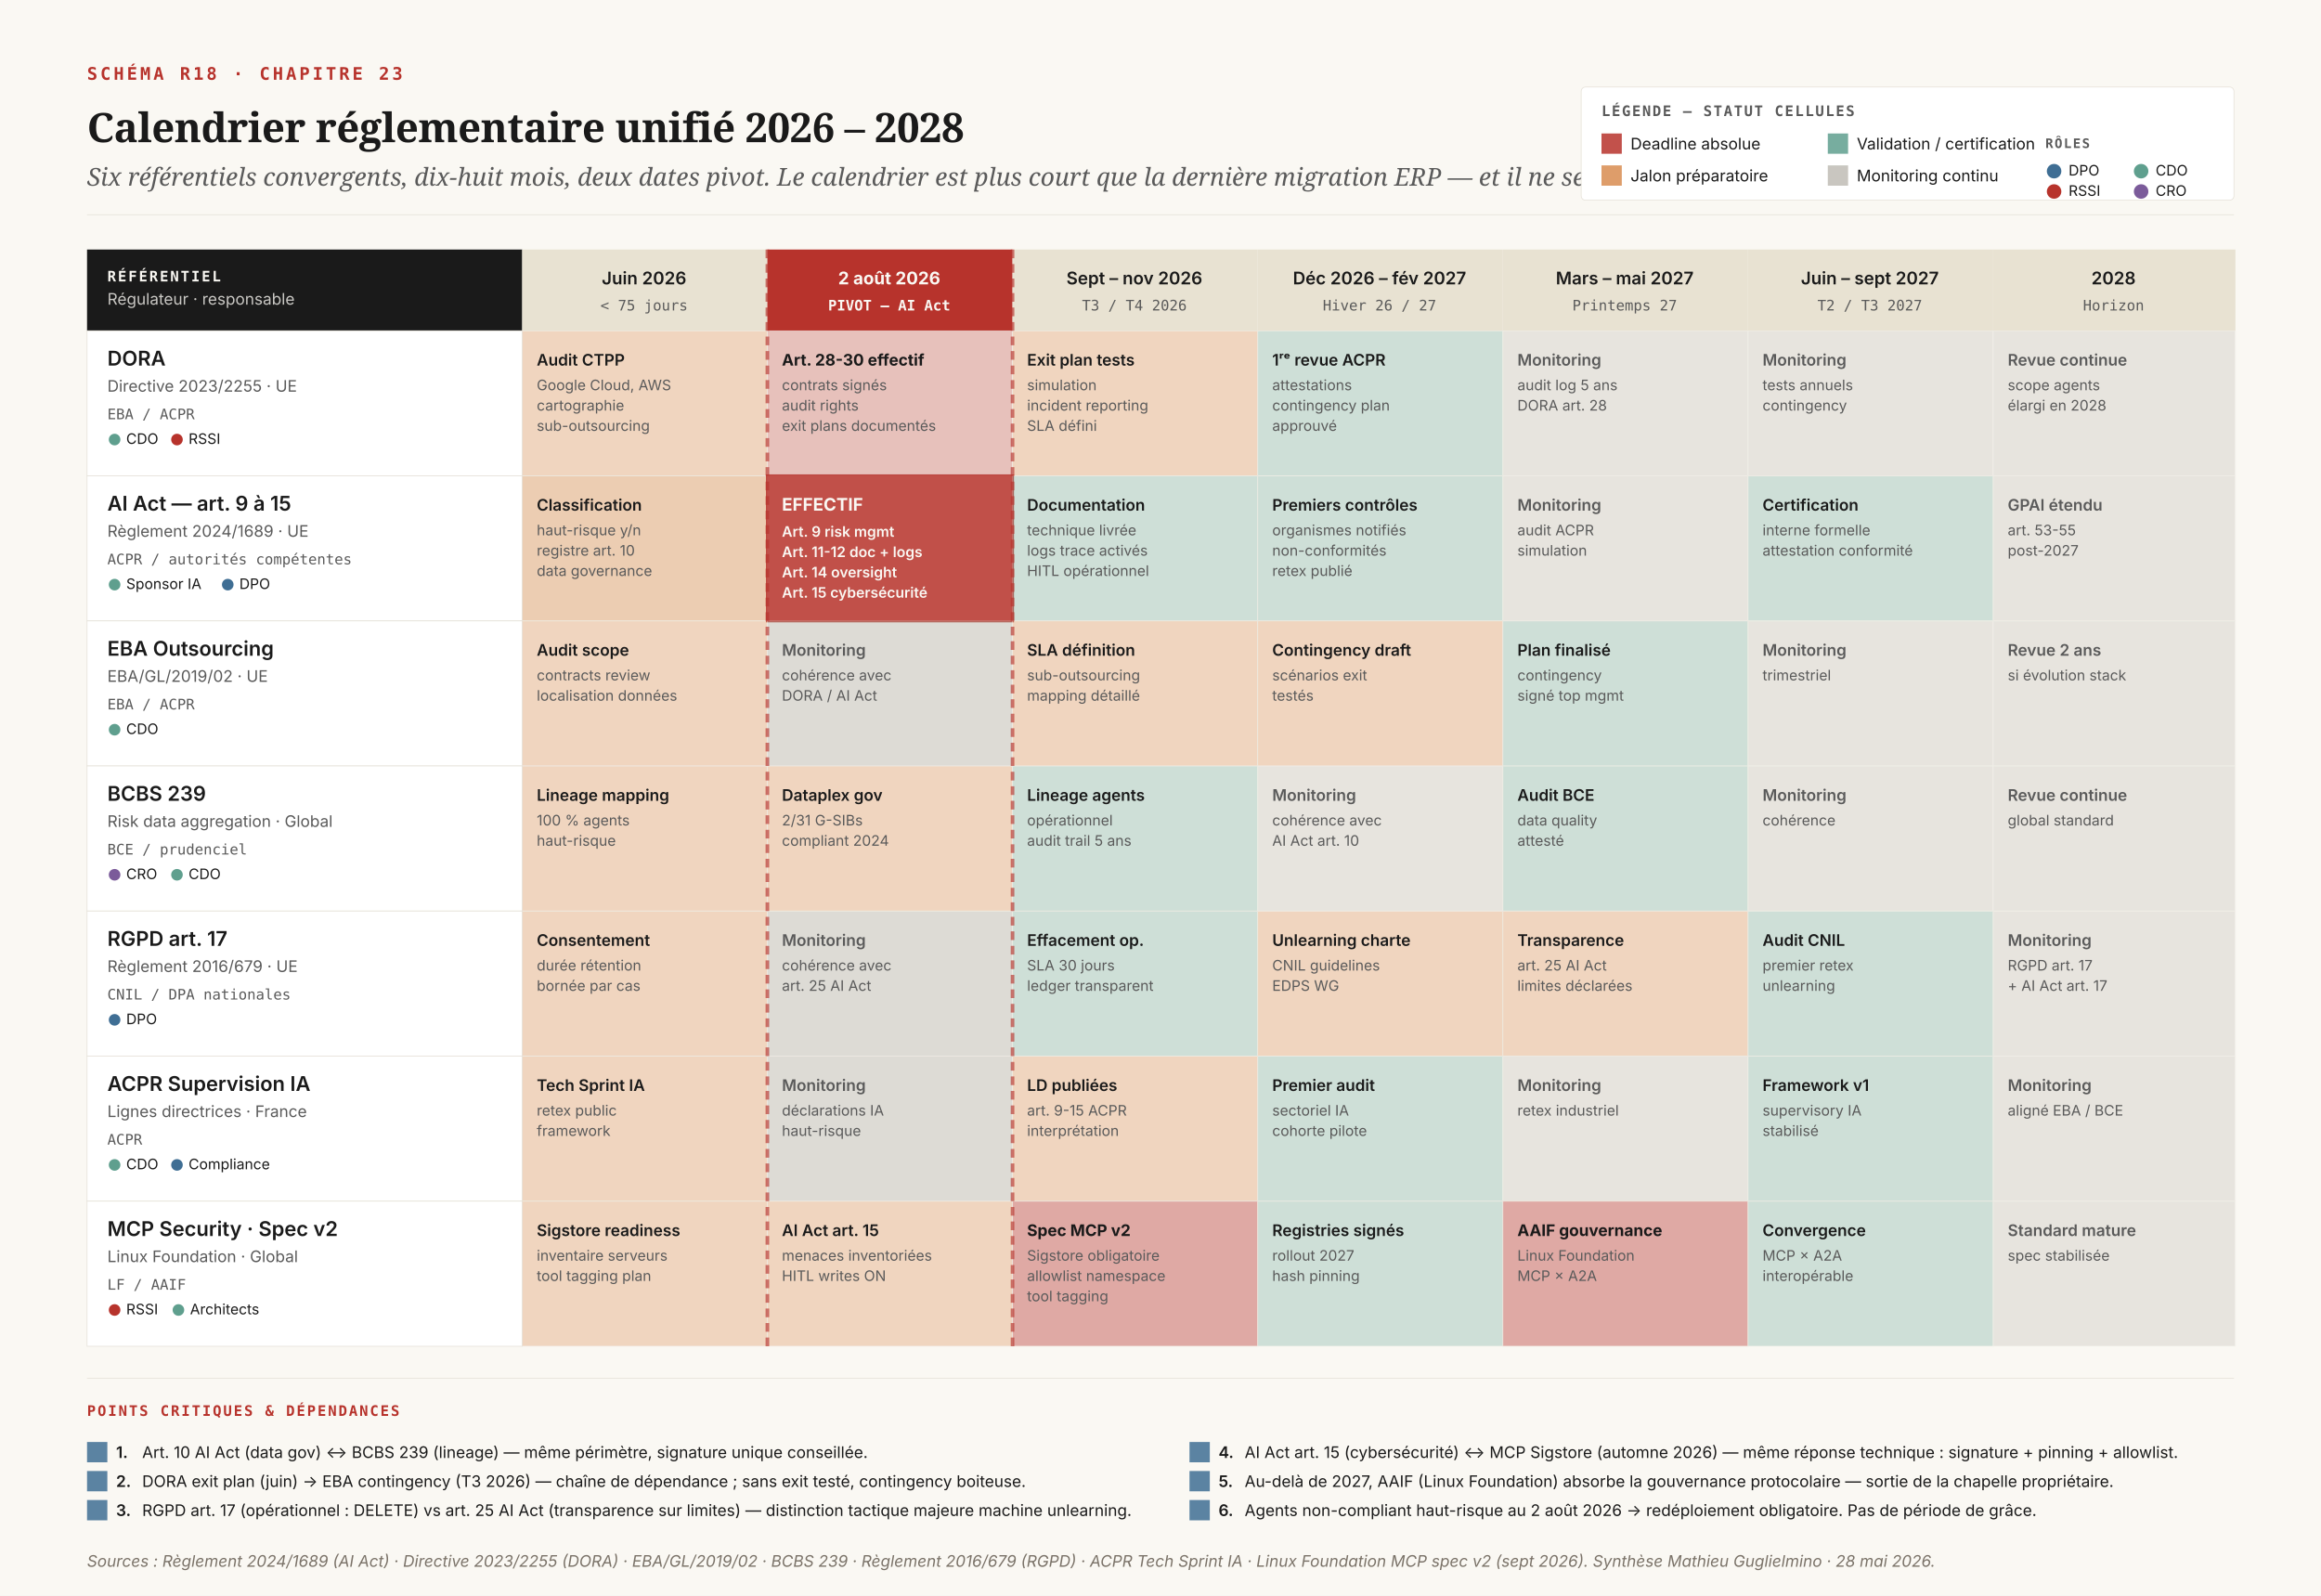
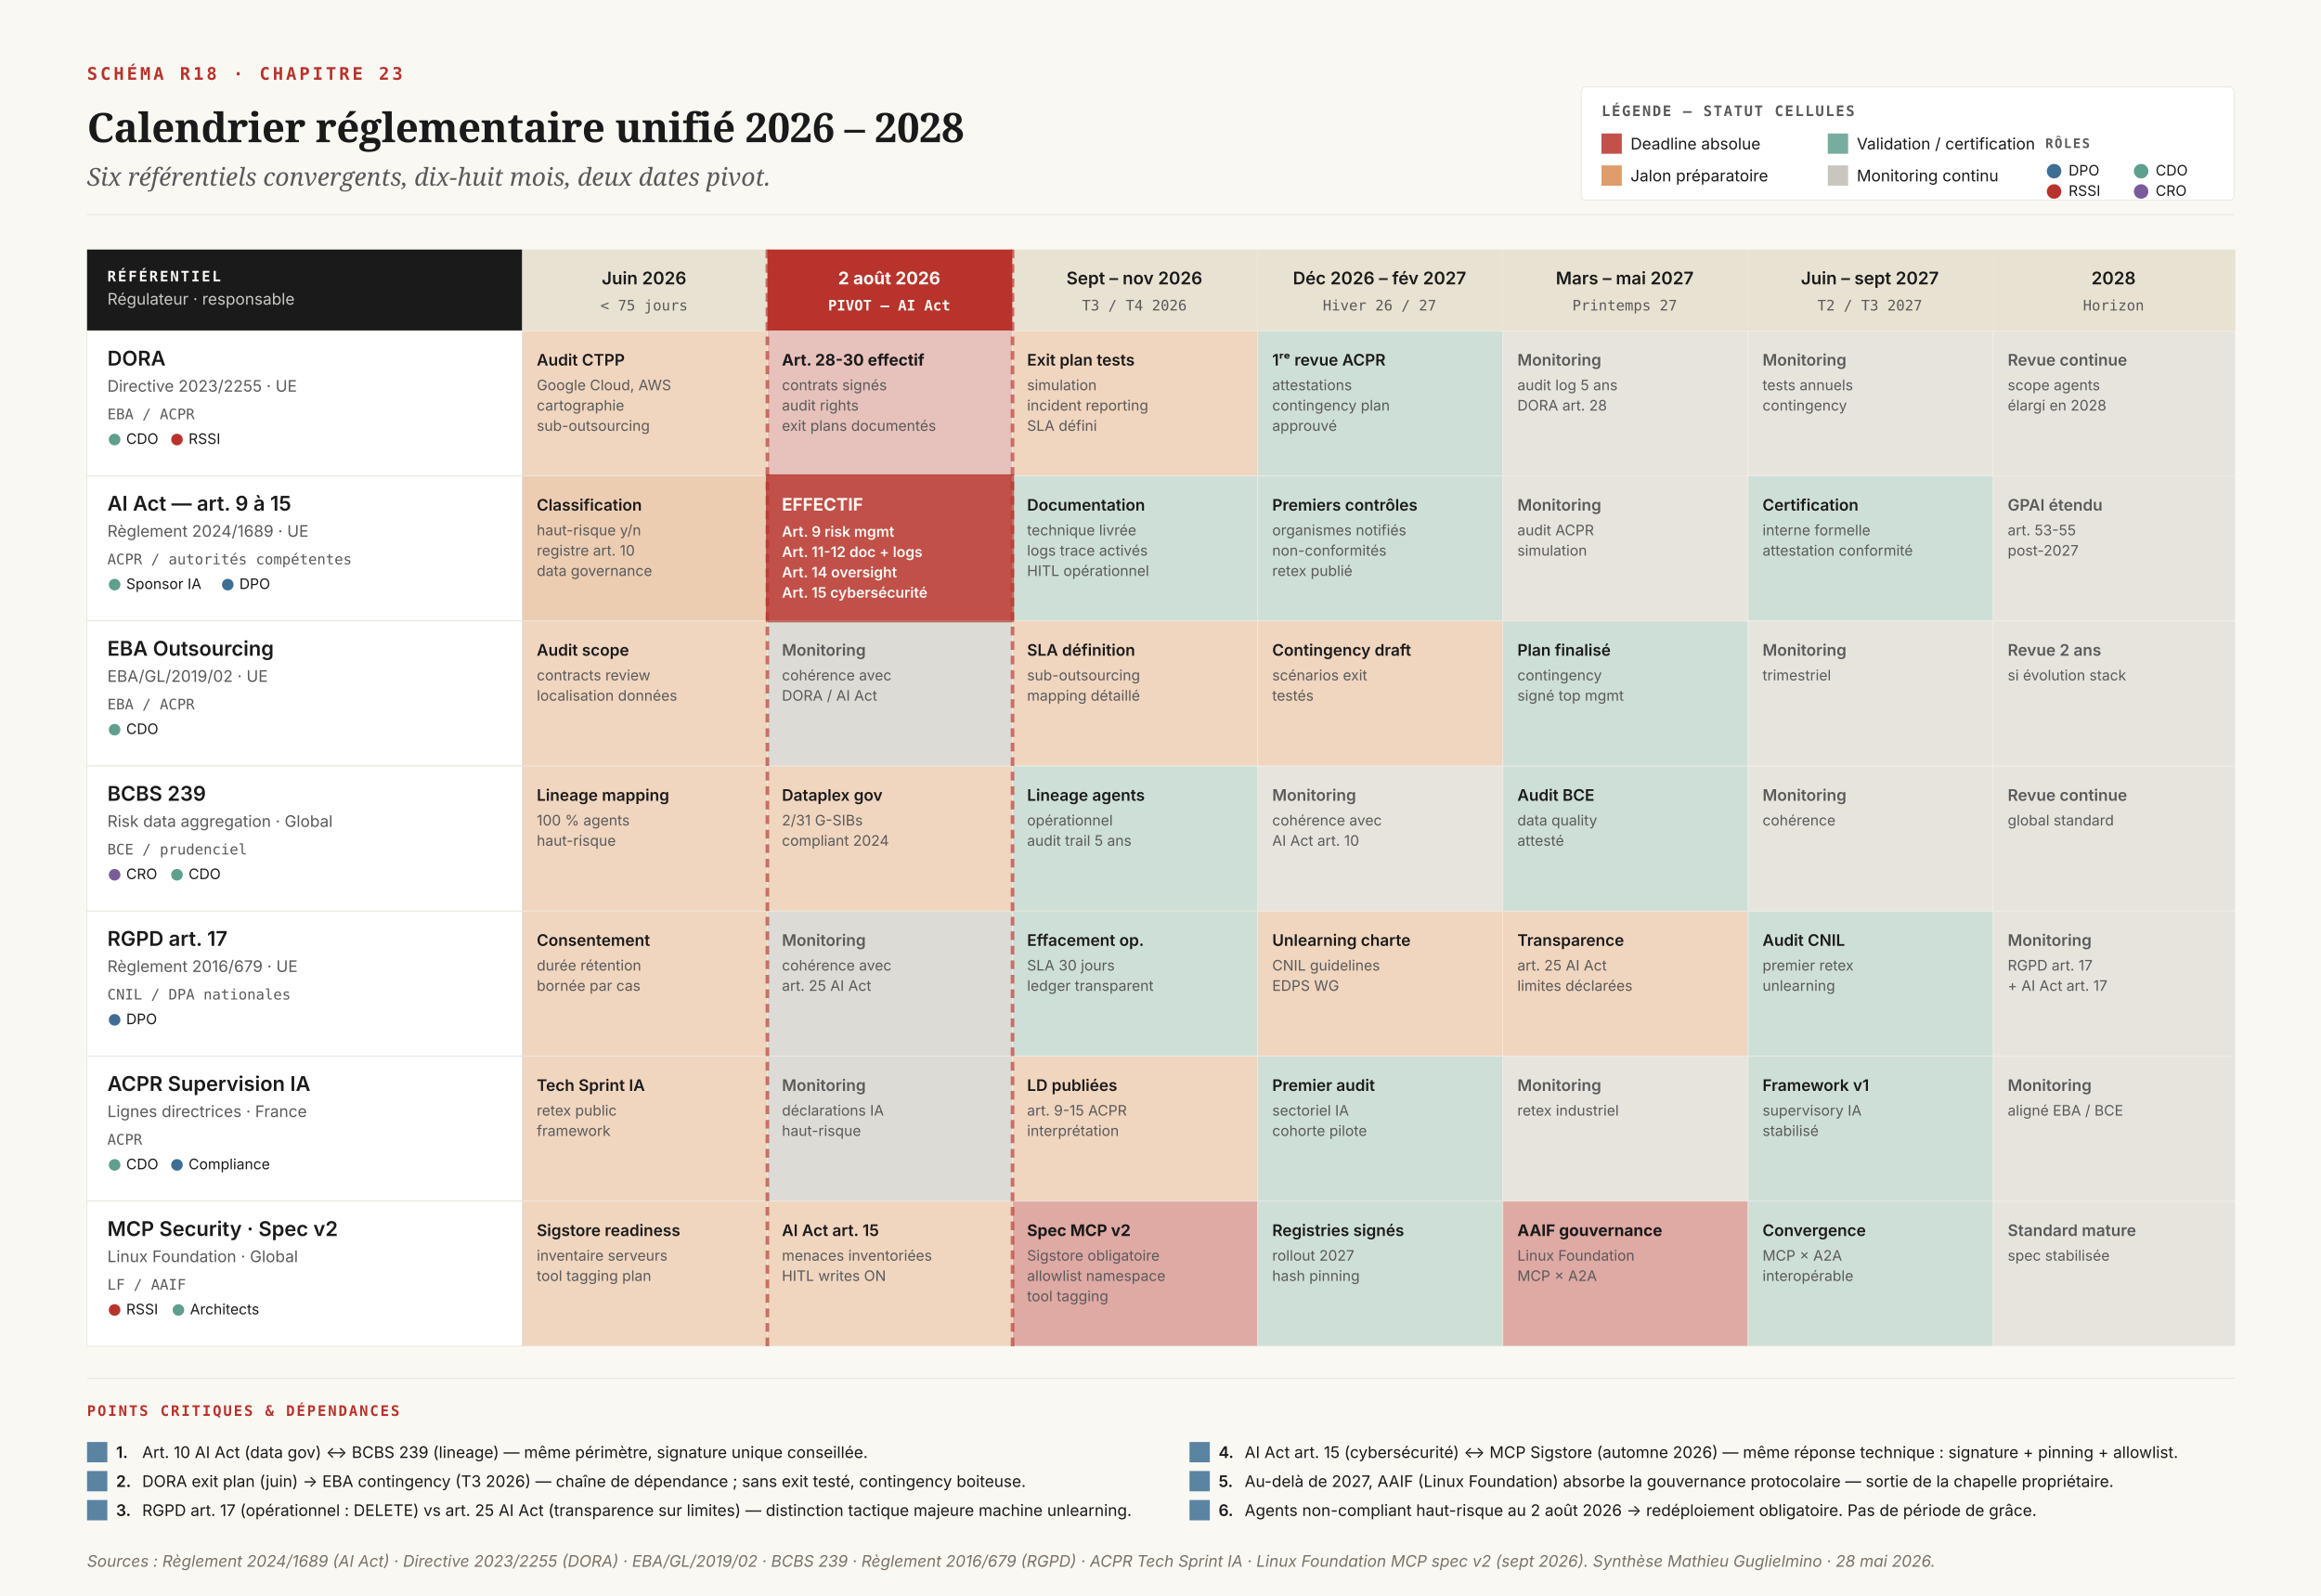
<svg xmlns="http://www.w3.org/2000/svg" viewBox="0 0 1600 1100" data-schema-id="r18-calendrier-reglementaire">
  <defs>
    <style>
      .display { font-family: 'Spectral', 'Playfair Display', Georgia, serif; }
      .body    { font-family: 'Inter', 'Helvetica Neue', system-ui, sans-serif; }
      .mono    { font-family: 'JetBrains Mono', 'IBM Plex Mono', monospace; }
    </style>
    <marker id="arr" viewBox="0 0 10 10" refX="8" refY="5" markerWidth="8" markerHeight="8" orient="auto-start-reverse">
      <path d="M 0 0 L 10 5 L 0 10 z" fill="#5A5A5A" />
    </marker>
  </defs>
  <rect width="1600" height="1100" fill="#FAF8F3" />
  <text x="60" y="55" class="mono" font-size="12" font-weight="600" letter-spacing="0.16em" fill="#B7332C">SCHÉMA R18 · CHAPITRE 23</text>
  <text x="60" y="98" class="display" font-size="28" font-weight="600" letter-spacing="-0.01em" fill="#1A1A1A">Calendrier réglementaire unifié 2026 – 2028</text>
-   <text x="60" y="128" class="display" font-size="17" font-style="italic" fill="#5A5A5A">Six référentiels convergents, dix-huit mois, deux dates pivot. Le calendrier est plus court que la dernière migration ERP — et il ne se négocie pas.</text>
+   <text x="60" y="128" class="display" font-size="17" font-style="italic" fill="#5A5A5A">Six référentiels convergents, dix-huit mois, deux dates pivot.</text>
  <line x1="60" y1="148" x2="1540" y2="148" stroke="#E5E1D8" stroke-width="0.5" />
  <g transform="translate(1090, 60)">
    <rect x="0" y="0" width="450" height="78" fill="#FFFFFF" stroke="#E5E1D8" stroke-width="0.5" rx="3" />
    <text x="14" y="20" class="mono" font-size="10" font-weight="600" letter-spacing="0.10em" fill="#5A5A5A">LÉGENDE — STATUT CELLULES</text>
    <g transform="translate(14, 32)">
      <rect x="0" y="0" width="14" height="14" fill="#B7332C" opacity="0.85" />
      <text x="20" y="11" class="body" font-size="11" fill="#1A1A1A">Deadline absolue</text>
    </g>
    <g transform="translate(14, 54)">
      <rect x="0" y="0" width="14" height="14" fill="#D88C50" opacity="0.85" />
      <text x="20" y="11" class="body" font-size="11" fill="#1A1A1A">Jalon préparatoire</text>
    </g>
    <g transform="translate(170, 32)">
      <rect x="0" y="0" width="14" height="14" fill="#5F9F8E" opacity="0.85" />
      <text x="20" y="11" class="body" font-size="11" fill="#1A1A1A">Validation / certification</text>
    </g>
    <g transform="translate(170, 54)">
      <rect x="0" y="0" width="14" height="14" fill="#9C988C" opacity="0.55" />
      <text x="20" y="11" class="body" font-size="11" fill="#1A1A1A">Monitoring continu</text>
    </g>
    <text x="320" y="42" class="mono" font-size="9" font-weight="600" letter-spacing="0.10em" fill="#5A5A5A">RÔLES</text>
    <g transform="translate(320, 52)">
      <circle cx="6" cy="6" r="5" fill="#3F6E94" />
      <text x="16" y="9" class="body" font-size="10" fill="#1A1A1A">DPO</text>
    </g>
    <g transform="translate(320, 66)">
      <circle cx="6" cy="6" r="5" fill="#B7332C" />
      <text x="16" y="9" class="body" font-size="10" fill="#1A1A1A">RSSI</text>
    </g>
    <g transform="translate(380, 52)">
      <circle cx="6" cy="6" r="5" fill="#5F9F8E" />
      <text x="16" y="9" class="body" font-size="10" fill="#1A1A1A">CDO</text>
    </g>
    <g transform="translate(380, 66)">
      <circle cx="6" cy="6" r="5" fill="#7B5B9A" />
      <text x="16" y="9" class="body" font-size="10" fill="#1A1A1A">CRO</text>
    </g>
  </g>
  <g>
    <rect x="60" y="172" width="300" height="56" fill="#1A1A1A" />
    <text x="74" y="194" class="mono" font-size="10" font-weight="600" letter-spacing="0.12em" fill="#FAF8F3">RÉFÉRENTIEL</text>
    <text x="74" y="210" class="body" font-size="11" fill="#FAF8F3" opacity="0.78">Régulateur · responsable</text>
    <g>
      <rect x="360" y="172" width="169" height="56" fill="#E8E2D2" />
      <text x="444" y="196" class="body" font-size="12" font-weight="600" text-anchor="middle" fill="#1A1A1A">Juin 2026</text>
      <text x="444" y="214" class="mono" font-size="10" text-anchor="middle" fill="#5A5A5A">&lt; 75 jours</text>
      <rect x="529" y="172" width="169" height="56" fill="#B7332C" />
      <text x="613" y="196" class="body" font-size="12" font-weight="700" text-anchor="middle" fill="#FAF8F3">2 août 2026</text>
      <text x="613" y="214" class="mono" font-size="10" font-weight="600" text-anchor="middle" fill="#FAF8F3">PIVOT — AI Act</text>
      <rect x="698" y="172" width="169" height="56" fill="#E8E2D2" />
      <text x="782" y="196" class="body" font-size="12" font-weight="600" text-anchor="middle" fill="#1A1A1A">Sept – nov 2026</text>
      <text x="782" y="214" class="mono" font-size="10" text-anchor="middle" fill="#5A5A5A">T3 / T4 2026</text>
      <rect x="867" y="172" width="169" height="56" fill="#E8E2D2" />
      <text x="951" y="196" class="body" font-size="12" font-weight="600" text-anchor="middle" fill="#1A1A1A">Déc 2026 – fév 2027</text>
      <text x="951" y="214" class="mono" font-size="10" text-anchor="middle" fill="#5A5A5A">Hiver 26 / 27</text>
      <rect x="1036" y="172" width="169" height="56" fill="#E8E2D2" />
      <text x="1120" y="196" class="body" font-size="12" font-weight="600" text-anchor="middle" fill="#1A1A1A">Mars – mai 2027</text>
      <text x="1120" y="214" class="mono" font-size="10" text-anchor="middle" fill="#5A5A5A">Printemps 27</text>
      <rect x="1205" y="172" width="169" height="56" fill="#E8E2D2" />
      <text x="1289" y="196" class="body" font-size="12" font-weight="600" text-anchor="middle" fill="#1A1A1A">Juin – sept 2027</text>
      <text x="1289" y="214" class="mono" font-size="10" text-anchor="middle" fill="#5A5A5A">T2 / T3 2027</text>
      <rect x="1374" y="172" width="167" height="56" fill="#E8E2D2" />
      <text x="1457" y="196" class="body" font-size="12" font-weight="600" text-anchor="middle" fill="#1A1A1A">2028</text>
      <text x="1457" y="214" class="mono" font-size="10" text-anchor="middle" fill="#5A5A5A">Horizon</text>
    </g>
  </g>
  <g>
    <rect x="60" y="228" width="300" height="100" fill="#FFFFFF" stroke="#E5E1D8" stroke-width="0.5" />
    <text x="74" y="252" class="body" font-size="14" font-weight="600" fill="#1A1A1A">DORA</text>
    <text x="74" y="270" class="body" font-size="11" fill="#5A5A5A">Directive 2023/2255 · UE</text>
    <text x="74" y="289" class="mono" font-size="10" fill="#5A5A5A">EBA / ACPR</text>
    <g transform="translate(74, 297)">
      <circle cx="5" cy="6" r="4" fill="#5F9F8E" />
      <text x="13" y="9" class="body" font-size="10" fill="#1A1A1A">CDO</text>
      <circle cx="48" cy="6" r="4" fill="#B7332C" />
      <text x="56" y="9" class="body" font-size="10" fill="#1A1A1A">RSSI</text>
    </g>
    <rect x="360" y="228" width="169" height="100" fill="#D88C50" opacity="0.32" stroke="#E5E1D8" stroke-width="0.5" />
    <text x="370" y="252" class="body" font-size="11" font-weight="600" fill="#1A1A1A">Audit CTPP</text>
    <text x="370" y="269" class="body" font-size="10" fill="#5A5A5A">Google Cloud, AWS</text>
    <text x="370" y="283" class="body" font-size="10" fill="#5A5A5A">cartographie</text>
    <text x="370" y="297" class="body" font-size="10" fill="#5A5A5A">sub-outsourcing</text>
    <rect x="529" y="228" width="169" height="100" fill="#B7332C" opacity="0.28" stroke="#E5E1D8" stroke-width="0.5" />
    <text x="539" y="252" class="body" font-size="11" font-weight="700" fill="#1A1A1A">Art. 28-30 effectif</text>
    <text x="539" y="269" class="body" font-size="10" fill="#5A5A5A">contrats signés</text>
    <text x="539" y="283" class="body" font-size="10" fill="#5A5A5A">audit rights</text>
    <text x="539" y="297" class="body" font-size="10" fill="#5A5A5A">exit plans documentés</text>
    <rect x="698" y="228" width="169" height="100" fill="#D88C50" opacity="0.32" stroke="#E5E1D8" stroke-width="0.5" />
    <text x="708" y="252" class="body" font-size="11" font-weight="600" fill="#1A1A1A">Exit plan tests</text>
    <text x="708" y="269" class="body" font-size="10" fill="#5A5A5A">simulation</text>
    <text x="708" y="283" class="body" font-size="10" fill="#5A5A5A">incident reporting</text>
    <text x="708" y="297" class="body" font-size="10" fill="#5A5A5A">SLA défini</text>
    <rect x="867" y="228" width="169" height="100" fill="#5F9F8E" opacity="0.28" stroke="#E5E1D8" stroke-width="0.5" />
    <text x="877" y="252" class="body" font-size="11" font-weight="600" fill="#1A1A1A">1ʳᵉ revue ACPR</text>
    <text x="877" y="269" class="body" font-size="10" fill="#5A5A5A">attestations</text>
    <text x="877" y="283" class="body" font-size="10" fill="#5A5A5A">contingency plan</text>
    <text x="877" y="297" class="body" font-size="10" fill="#5A5A5A">approuvé</text>
    <rect x="1036" y="228" width="169" height="100" fill="#9C988C" opacity="0.20" stroke="#E5E1D8" stroke-width="0.5" />
    <text x="1046" y="252" class="body" font-size="11" font-weight="600" fill="#5A5A5A">Monitoring</text>
    <text x="1046" y="269" class="body" font-size="10" fill="#5A5A5A">audit log 5 ans</text>
    <text x="1046" y="283" class="body" font-size="10" fill="#5A5A5A">DORA art. 28</text>
    <rect x="1205" y="228" width="169" height="100" fill="#9C988C" opacity="0.20" stroke="#E5E1D8" stroke-width="0.5" />
    <text x="1215" y="252" class="body" font-size="11" font-weight="600" fill="#5A5A5A">Monitoring</text>
    <text x="1215" y="269" class="body" font-size="10" fill="#5A5A5A">tests annuels</text>
    <text x="1215" y="283" class="body" font-size="10" fill="#5A5A5A">contingency</text>
    <rect x="1374" y="228" width="167" height="100" fill="#9C988C" opacity="0.20" stroke="#E5E1D8" stroke-width="0.5" />
    <text x="1384" y="252" class="body" font-size="11" font-weight="600" fill="#5A5A5A">Revue continue</text>
    <text x="1384" y="269" class="body" font-size="10" fill="#5A5A5A">scope agents</text>
    <text x="1384" y="283" class="body" font-size="10" fill="#5A5A5A">élargi en 2028</text>
  </g>
  <g>
    <rect x="60" y="328" width="300" height="100" fill="#FFFFFF" stroke="#E5E1D8" stroke-width="0.5" />
    <text x="74" y="352" class="body" font-size="14" font-weight="600" fill="#1A1A1A">AI Act — art. 9 à 15</text>
    <text x="74" y="370" class="body" font-size="11" fill="#5A5A5A">Règlement 2024/1689 · UE</text>
    <text x="74" y="389" class="mono" font-size="10" fill="#5A5A5A">ACPR / autorités compétentes</text>
    <g transform="translate(74, 397)">
      <circle cx="5" cy="6" r="4" fill="#5F9F8E" />
      <text x="13" y="9" class="body" font-size="10" fill="#1A1A1A">Sponsor IA</text>
      <circle cx="83" cy="6" r="4" fill="#3F6E94" />
      <text x="91" y="9" class="body" font-size="10" fill="#1A1A1A">DPO</text>
    </g>
    <rect x="360" y="328" width="169" height="100" fill="#D88C50" opacity="0.40" stroke="#E5E1D8" stroke-width="0.5" />
    <text x="370" y="352" class="body" font-size="11" font-weight="600" fill="#1A1A1A">Classification</text>
    <text x="370" y="369" class="body" font-size="10" fill="#5A5A5A">haut-risque y/n</text>
    <text x="370" y="383" class="body" font-size="10" fill="#5A5A5A">registre art. 10</text>
    <text x="370" y="397" class="body" font-size="10" fill="#5A5A5A">data governance</text>
    <rect x="529" y="328" width="169" height="100" fill="#B7332C" opacity="0.85" stroke="#B7332C" stroke-width="2" />
    <text x="539" y="352" class="body" font-size="12" font-weight="700" fill="#FAF8F3">EFFECTIF</text>
    <text x="539" y="370" class="body" font-size="10" font-weight="600" fill="#FAF8F3">Art. 9 risk mgmt</text>
    <text x="539" y="384" class="body" font-size="10" font-weight="600" fill="#FAF8F3">Art. 11-12 doc + logs</text>
    <text x="539" y="398" class="body" font-size="10" font-weight="600" fill="#FAF8F3">Art. 14 oversight</text>
    <text x="539" y="412" class="body" font-size="10" font-weight="600" fill="#FAF8F3">Art. 15 cybersécurité</text>
    <rect x="698" y="328" width="169" height="100" fill="#5F9F8E" opacity="0.28" stroke="#E5E1D8" stroke-width="0.5" />
    <text x="708" y="352" class="body" font-size="11" font-weight="600" fill="#1A1A1A">Documentation</text>
    <text x="708" y="369" class="body" font-size="10" fill="#5A5A5A">technique livrée</text>
    <text x="708" y="383" class="body" font-size="10" fill="#5A5A5A">logs trace activés</text>
    <text x="708" y="397" class="body" font-size="10" fill="#5A5A5A">HITL opérationnel</text>
    <rect x="867" y="328" width="169" height="100" fill="#5F9F8E" opacity="0.28" stroke="#E5E1D8" stroke-width="0.5" />
    <text x="877" y="352" class="body" font-size="11" font-weight="600" fill="#1A1A1A">Premiers contrôles</text>
    <text x="877" y="369" class="body" font-size="10" fill="#5A5A5A">organismes notifiés</text>
    <text x="877" y="383" class="body" font-size="10" fill="#5A5A5A">non-conformités</text>
    <text x="877" y="397" class="body" font-size="10" fill="#5A5A5A">retex publié</text>
    <rect x="1036" y="328" width="169" height="100" fill="#9C988C" opacity="0.20" stroke="#E5E1D8" stroke-width="0.5" />
    <text x="1046" y="352" class="body" font-size="11" font-weight="600" fill="#5A5A5A">Monitoring</text>
    <text x="1046" y="369" class="body" font-size="10" fill="#5A5A5A">audit ACPR</text>
    <text x="1046" y="383" class="body" font-size="10" fill="#5A5A5A">simulation</text>
    <rect x="1205" y="328" width="169" height="100" fill="#5F9F8E" opacity="0.28" stroke="#E5E1D8" stroke-width="0.5" />
    <text x="1215" y="352" class="body" font-size="11" font-weight="600" fill="#1A1A1A">Certification</text>
    <text x="1215" y="369" class="body" font-size="10" fill="#5A5A5A">interne formelle</text>
    <text x="1215" y="383" class="body" font-size="10" fill="#5A5A5A">attestation conformité</text>
    <rect x="1374" y="328" width="167" height="100" fill="#9C988C" opacity="0.20" stroke="#E5E1D8" stroke-width="0.5" />
    <text x="1384" y="352" class="body" font-size="11" font-weight="600" fill="#5A5A5A">GPAI étendu</text>
    <text x="1384" y="369" class="body" font-size="10" fill="#5A5A5A">art. 53-55</text>
    <text x="1384" y="383" class="body" font-size="10" fill="#5A5A5A">post-2027</text>
  </g>
  <g>
    <rect x="60" y="428" width="300" height="100" fill="#FFFFFF" stroke="#E5E1D8" stroke-width="0.5" />
    <text x="74" y="452" class="body" font-size="14" font-weight="600" fill="#1A1A1A">EBA Outsourcing</text>
    <text x="74" y="470" class="body" font-size="11" fill="#5A5A5A">EBA/GL/2019/02 · UE</text>
    <text x="74" y="489" class="mono" font-size="10" fill="#5A5A5A">EBA / ACPR</text>
    <g transform="translate(74, 497)">
      <circle cx="5" cy="6" r="4" fill="#5F9F8E" />
      <text x="13" y="9" class="body" font-size="10" fill="#1A1A1A">CDO</text>
    </g>
    <rect x="360" y="428" width="169" height="100" fill="#D88C50" opacity="0.32" stroke="#E5E1D8" stroke-width="0.5" />
    <text x="370" y="452" class="body" font-size="11" font-weight="600" fill="#1A1A1A">Audit scope</text>
    <text x="370" y="469" class="body" font-size="10" fill="#5A5A5A">contracts review</text>
    <text x="370" y="483" class="body" font-size="10" fill="#5A5A5A">localisation données</text>
    <rect x="529" y="428" width="169" height="100" fill="#9C988C" opacity="0.30" stroke="#E5E1D8" stroke-width="0.5" />
    <text x="539" y="452" class="body" font-size="11" font-weight="600" fill="#5A5A5A">Monitoring</text>
    <text x="539" y="469" class="body" font-size="10" fill="#5A5A5A">cohérence avec</text>
    <text x="539" y="483" class="body" font-size="10" fill="#5A5A5A">DORA / AI Act</text>
    <rect x="698" y="428" width="169" height="100" fill="#D88C50" opacity="0.32" stroke="#E5E1D8" stroke-width="0.5" />
    <text x="708" y="452" class="body" font-size="11" font-weight="600" fill="#1A1A1A">SLA définition</text>
    <text x="708" y="469" class="body" font-size="10" fill="#5A5A5A">sub-outsourcing</text>
    <text x="708" y="483" class="body" font-size="10" fill="#5A5A5A">mapping détaillé</text>
    <rect x="867" y="428" width="169" height="100" fill="#D88C50" opacity="0.32" stroke="#E5E1D8" stroke-width="0.5" />
    <text x="877" y="452" class="body" font-size="11" font-weight="600" fill="#1A1A1A">Contingency draft</text>
    <text x="877" y="469" class="body" font-size="10" fill="#5A5A5A">scénarios exit</text>
    <text x="877" y="483" class="body" font-size="10" fill="#5A5A5A">testés</text>
    <rect x="1036" y="428" width="169" height="100" fill="#5F9F8E" opacity="0.28" stroke="#E5E1D8" stroke-width="0.5" />
    <text x="1046" y="452" class="body" font-size="11" font-weight="600" fill="#1A1A1A">Plan finalisé</text>
    <text x="1046" y="469" class="body" font-size="10" fill="#5A5A5A">contingency</text>
    <text x="1046" y="483" class="body" font-size="10" fill="#5A5A5A">signé top mgmt</text>
    <rect x="1205" y="428" width="169" height="100" fill="#9C988C" opacity="0.20" stroke="#E5E1D8" stroke-width="0.5" />
    <text x="1215" y="452" class="body" font-size="11" font-weight="600" fill="#5A5A5A">Monitoring</text>
    <text x="1215" y="469" class="body" font-size="10" fill="#5A5A5A">trimestriel</text>
    <rect x="1374" y="428" width="167" height="100" fill="#9C988C" opacity="0.20" stroke="#E5E1D8" stroke-width="0.5" />
    <text x="1384" y="452" class="body" font-size="11" font-weight="600" fill="#5A5A5A">Revue 2 ans</text>
    <text x="1384" y="469" class="body" font-size="10" fill="#5A5A5A">si évolution stack</text>
  </g>
  <g>
    <rect x="60" y="528" width="300" height="100" fill="#FFFFFF" stroke="#E5E1D8" stroke-width="0.5" />
    <text x="74" y="552" class="body" font-size="14" font-weight="600" fill="#1A1A1A">BCBS 239</text>
    <text x="74" y="570" class="body" font-size="11" fill="#5A5A5A">Risk data aggregation · Global</text>
    <text x="74" y="589" class="mono" font-size="10" fill="#5A5A5A">BCE / prudenciel</text>
    <g transform="translate(74, 597)">
      <circle cx="5" cy="6" r="4" fill="#7B5B9A" />
      <text x="13" y="9" class="body" font-size="10" fill="#1A1A1A">CRO</text>
      <circle cx="48" cy="6" r="4" fill="#5F9F8E" />
      <text x="56" y="9" class="body" font-size="10" fill="#1A1A1A">CDO</text>
    </g>
    <rect x="360" y="528" width="169" height="100" fill="#D88C50" opacity="0.32" stroke="#E5E1D8" stroke-width="0.5" />
    <text x="370" y="552" class="body" font-size="11" font-weight="600" fill="#1A1A1A">Lineage mapping</text>
    <text x="370" y="569" class="body" font-size="10" fill="#5A5A5A">100 % agents</text>
    <text x="370" y="583" class="body" font-size="10" fill="#5A5A5A">haut-risque</text>
    <rect x="529" y="528" width="169" height="100" fill="#D88C50" opacity="0.32" stroke="#E5E1D8" stroke-width="0.5" />
    <text x="539" y="552" class="body" font-size="11" font-weight="600" fill="#1A1A1A">Dataplex gov</text>
    <text x="539" y="569" class="body" font-size="10" fill="#5A5A5A">2/31 G-SIBs</text>
    <text x="539" y="583" class="body" font-size="10" fill="#5A5A5A">compliant 2024</text>
    <rect x="698" y="528" width="169" height="100" fill="#5F9F8E" opacity="0.28" stroke="#E5E1D8" stroke-width="0.5" />
    <text x="708" y="552" class="body" font-size="11" font-weight="600" fill="#1A1A1A">Lineage agents</text>
    <text x="708" y="569" class="body" font-size="10" fill="#5A5A5A">opérationnel</text>
    <text x="708" y="583" class="body" font-size="10" fill="#5A5A5A">audit trail 5 ans</text>
    <rect x="867" y="528" width="169" height="100" fill="#9C988C" opacity="0.20" stroke="#E5E1D8" stroke-width="0.5" />
    <text x="877" y="552" class="body" font-size="11" font-weight="600" fill="#5A5A5A">Monitoring</text>
    <text x="877" y="569" class="body" font-size="10" fill="#5A5A5A">cohérence avec</text>
    <text x="877" y="583" class="body" font-size="10" fill="#5A5A5A">AI Act art. 10</text>
    <rect x="1036" y="528" width="169" height="100" fill="#5F9F8E" opacity="0.28" stroke="#E5E1D8" stroke-width="0.5" />
    <text x="1046" y="552" class="body" font-size="11" font-weight="600" fill="#1A1A1A">Audit BCE</text>
    <text x="1046" y="569" class="body" font-size="10" fill="#5A5A5A">data quality</text>
    <text x="1046" y="583" class="body" font-size="10" fill="#5A5A5A">attesté</text>
    <rect x="1205" y="528" width="169" height="100" fill="#9C988C" opacity="0.20" stroke="#E5E1D8" stroke-width="0.5" />
    <text x="1215" y="552" class="body" font-size="11" font-weight="600" fill="#5A5A5A">Monitoring</text>
    <text x="1215" y="569" class="body" font-size="10" fill="#5A5A5A">cohérence</text>
    <rect x="1374" y="528" width="167" height="100" fill="#9C988C" opacity="0.20" stroke="#E5E1D8" stroke-width="0.5" />
    <text x="1384" y="552" class="body" font-size="11" font-weight="600" fill="#5A5A5A">Revue continue</text>
    <text x="1384" y="569" class="body" font-size="10" fill="#5A5A5A">global standard</text>
  </g>
  <g>
    <rect x="60" y="628" width="300" height="100" fill="#FFFFFF" stroke="#E5E1D8" stroke-width="0.5" />
    <text x="74" y="652" class="body" font-size="14" font-weight="600" fill="#1A1A1A">RGPD art. 17</text>
    <text x="74" y="670" class="body" font-size="11" fill="#5A5A5A">Règlement 2016/679 · UE</text>
    <text x="74" y="689" class="mono" font-size="10" fill="#5A5A5A">CNIL / DPA nationales</text>
    <g transform="translate(74, 697)">
      <circle cx="5" cy="6" r="4" fill="#3F6E94" />
      <text x="13" y="9" class="body" font-size="10" fill="#1A1A1A">DPO</text>
    </g>
    <rect x="360" y="628" width="169" height="100" fill="#D88C50" opacity="0.32" stroke="#E5E1D8" stroke-width="0.5" />
    <text x="370" y="652" class="body" font-size="11" font-weight="600" fill="#1A1A1A">Consentement</text>
    <text x="370" y="669" class="body" font-size="10" fill="#5A5A5A">durée rétention</text>
    <text x="370" y="683" class="body" font-size="10" fill="#5A5A5A">bornée par cas</text>
    <rect x="529" y="628" width="169" height="100" fill="#9C988C" opacity="0.30" stroke="#E5E1D8" stroke-width="0.5" />
    <text x="539" y="652" class="body" font-size="11" font-weight="600" fill="#5A5A5A">Monitoring</text>
    <text x="539" y="669" class="body" font-size="10" fill="#5A5A5A">cohérence avec</text>
    <text x="539" y="683" class="body" font-size="10" fill="#5A5A5A">art. 25 AI Act</text>
    <rect x="698" y="628" width="169" height="100" fill="#5F9F8E" opacity="0.28" stroke="#E5E1D8" stroke-width="0.5" />
    <text x="708" y="652" class="body" font-size="11" font-weight="600" fill="#1A1A1A">Effacement op.</text>
    <text x="708" y="669" class="body" font-size="10" fill="#5A5A5A">SLA 30 jours</text>
    <text x="708" y="683" class="body" font-size="10" fill="#5A5A5A">ledger transparent</text>
    <rect x="867" y="628" width="169" height="100" fill="#D88C50" opacity="0.32" stroke="#E5E1D8" stroke-width="0.5" />
    <text x="877" y="652" class="body" font-size="11" font-weight="600" fill="#1A1A1A">Unlearning charte</text>
    <text x="877" y="669" class="body" font-size="10" fill="#5A5A5A">CNIL guidelines</text>
    <text x="877" y="683" class="body" font-size="10" fill="#5A5A5A">EDPS WG</text>
    <rect x="1036" y="628" width="169" height="100" fill="#D88C50" opacity="0.32" stroke="#E5E1D8" stroke-width="0.5" />
    <text x="1046" y="652" class="body" font-size="11" font-weight="600" fill="#1A1A1A">Transparence</text>
    <text x="1046" y="669" class="body" font-size="10" fill="#5A5A5A">art. 25 AI Act</text>
    <text x="1046" y="683" class="body" font-size="10" fill="#5A5A5A">limites déclarées</text>
    <rect x="1205" y="628" width="169" height="100" fill="#5F9F8E" opacity="0.28" stroke="#E5E1D8" stroke-width="0.5" />
    <text x="1215" y="652" class="body" font-size="11" font-weight="600" fill="#1A1A1A">Audit CNIL</text>
    <text x="1215" y="669" class="body" font-size="10" fill="#5A5A5A">premier retex</text>
    <text x="1215" y="683" class="body" font-size="10" fill="#5A5A5A">unlearning</text>
    <rect x="1374" y="628" width="167" height="100" fill="#9C988C" opacity="0.20" stroke="#E5E1D8" stroke-width="0.5" />
    <text x="1384" y="652" class="body" font-size="11" font-weight="600" fill="#5A5A5A">Monitoring</text>
    <text x="1384" y="669" class="body" font-size="10" fill="#5A5A5A">RGPD art. 17</text>
    <text x="1384" y="683" class="body" font-size="10" fill="#5A5A5A">+ AI Act art. 17</text>
  </g>
  <g>
    <rect x="60" y="728" width="300" height="100" fill="#FFFFFF" stroke="#E5E1D8" stroke-width="0.5" />
    <text x="74" y="752" class="body" font-size="14" font-weight="600" fill="#1A1A1A">ACPR Supervision IA</text>
    <text x="74" y="770" class="body" font-size="11" fill="#5A5A5A">Lignes directrices · France</text>
    <text x="74" y="789" class="mono" font-size="10" fill="#5A5A5A">ACPR</text>
    <g transform="translate(74, 797)">
      <circle cx="5" cy="6" r="4" fill="#5F9F8E" />
      <text x="13" y="9" class="body" font-size="10" fill="#1A1A1A">CDO</text>
      <circle cx="48" cy="6" r="4" fill="#3F6E94" />
      <text x="56" y="9" class="body" font-size="10" fill="#1A1A1A">Compliance</text>
    </g>
    <rect x="360" y="728" width="169" height="100" fill="#D88C50" opacity="0.32" stroke="#E5E1D8" stroke-width="0.5" />
    <text x="370" y="752" class="body" font-size="11" font-weight="600" fill="#1A1A1A">Tech Sprint IA</text>
    <text x="370" y="769" class="body" font-size="10" fill="#5A5A5A">retex public</text>
    <text x="370" y="783" class="body" font-size="10" fill="#5A5A5A">framework</text>
    <rect x="529" y="728" width="169" height="100" fill="#9C988C" opacity="0.30" stroke="#E5E1D8" stroke-width="0.5" />
    <text x="539" y="752" class="body" font-size="11" font-weight="600" fill="#5A5A5A">Monitoring</text>
    <text x="539" y="769" class="body" font-size="10" fill="#5A5A5A">déclarations IA</text>
    <text x="539" y="783" class="body" font-size="10" fill="#5A5A5A">haut-risque</text>
    <rect x="698" y="728" width="169" height="100" fill="#D88C50" opacity="0.32" stroke="#E5E1D8" stroke-width="0.5" />
    <text x="708" y="752" class="body" font-size="11" font-weight="600" fill="#1A1A1A">LD publiées</text>
    <text x="708" y="769" class="body" font-size="10" fill="#5A5A5A">art. 9-15 ACPR</text>
    <text x="708" y="783" class="body" font-size="10" fill="#5A5A5A">interprétation</text>
    <rect x="867" y="728" width="169" height="100" fill="#5F9F8E" opacity="0.28" stroke="#E5E1D8" stroke-width="0.5" />
    <text x="877" y="752" class="body" font-size="11" font-weight="600" fill="#1A1A1A">Premier audit</text>
    <text x="877" y="769" class="body" font-size="10" fill="#5A5A5A">sectoriel IA</text>
    <text x="877" y="783" class="body" font-size="10" fill="#5A5A5A">cohorte pilote</text>
    <rect x="1036" y="728" width="169" height="100" fill="#9C988C" opacity="0.20" stroke="#E5E1D8" stroke-width="0.5" />
    <text x="1046" y="752" class="body" font-size="11" font-weight="600" fill="#5A5A5A">Monitoring</text>
    <text x="1046" y="769" class="body" font-size="10" fill="#5A5A5A">retex industriel</text>
    <rect x="1205" y="728" width="169" height="100" fill="#5F9F8E" opacity="0.28" stroke="#E5E1D8" stroke-width="0.5" />
    <text x="1215" y="752" class="body" font-size="11" font-weight="600" fill="#1A1A1A">Framework v1</text>
    <text x="1215" y="769" class="body" font-size="10" fill="#5A5A5A">supervisory IA</text>
    <text x="1215" y="783" class="body" font-size="10" fill="#5A5A5A">stabilisé</text>
    <rect x="1374" y="728" width="167" height="100" fill="#9C988C" opacity="0.20" stroke="#E5E1D8" stroke-width="0.5" />
    <text x="1384" y="752" class="body" font-size="11" font-weight="600" fill="#5A5A5A">Monitoring</text>
    <text x="1384" y="769" class="body" font-size="10" fill="#5A5A5A">aligné EBA / BCE</text>
  </g>
  <g>
    <rect x="60" y="828" width="300" height="100" fill="#FFFFFF" stroke="#E5E1D8" stroke-width="0.5" />
    <text x="74" y="852" class="body" font-size="14" font-weight="600" fill="#1A1A1A">MCP Security · Spec v2</text>
    <text x="74" y="870" class="body" font-size="11" fill="#5A5A5A">Linux Foundation · Global</text>
    <text x="74" y="889" class="mono" font-size="10" fill="#5A5A5A">LF / AAIF</text>
    <g transform="translate(74, 897)">
      <circle cx="5" cy="6" r="4" fill="#B7332C" />
      <text x="13" y="9" class="body" font-size="10" fill="#1A1A1A">RSSI</text>
      <circle cx="49" cy="6" r="4" fill="#5F9F8E" />
      <text x="57" y="9" class="body" font-size="10" fill="#1A1A1A">Architects</text>
    </g>
    <rect x="360" y="828" width="169" height="100" fill="#D88C50" opacity="0.32" stroke="#E5E1D8" stroke-width="0.5" />
    <text x="370" y="852" class="body" font-size="11" font-weight="600" fill="#1A1A1A">Sigstore readiness</text>
    <text x="370" y="869" class="body" font-size="10" fill="#5A5A5A">inventaire serveurs</text>
    <text x="370" y="883" class="body" font-size="10" fill="#5A5A5A">tool tagging plan</text>
    <rect x="529" y="828" width="169" height="100" fill="#D88C50" opacity="0.32" stroke="#E5E1D8" stroke-width="0.5" />
    <text x="539" y="852" class="body" font-size="11" font-weight="600" fill="#1A1A1A">AI Act art. 15</text>
    <text x="539" y="869" class="body" font-size="10" fill="#5A5A5A">menaces inventoriées</text>
    <text x="539" y="883" class="body" font-size="10" fill="#5A5A5A">HITL writes ON</text>
    <rect x="698" y="828" width="169" height="100" fill="#B7332C" opacity="0.40" stroke="#E5E1D8" stroke-width="0.5" />
    <text x="708" y="852" class="body" font-size="11" font-weight="700" fill="#1A1A1A">Spec MCP v2</text>
    <text x="708" y="869" class="body" font-size="10" fill="#5A5A5A">Sigstore obligatoire</text>
    <text x="708" y="883" class="body" font-size="10" fill="#5A5A5A">allowlist namespace</text>
    <text x="708" y="897" class="body" font-size="10" fill="#5A5A5A">tool tagging</text>
    <rect x="867" y="828" width="169" height="100" fill="#5F9F8E" opacity="0.28" stroke="#E5E1D8" stroke-width="0.5" />
    <text x="877" y="852" class="body" font-size="11" font-weight="600" fill="#1A1A1A">Registries signés</text>
    <text x="877" y="869" class="body" font-size="10" fill="#5A5A5A">rollout 2027</text>
    <text x="877" y="883" class="body" font-size="10" fill="#5A5A5A">hash pinning</text>
    <rect x="1036" y="828" width="169" height="100" fill="#B7332C" opacity="0.40" stroke="#E5E1D8" stroke-width="0.5" />
    <text x="1046" y="852" class="body" font-size="11" font-weight="700" fill="#1A1A1A">AAIF gouvernance</text>
    <text x="1046" y="869" class="body" font-size="10" fill="#5A5A5A">Linux Foundation</text>
    <text x="1046" y="883" class="body" font-size="10" fill="#5A5A5A">MCP × A2A</text>
    <rect x="1205" y="828" width="169" height="100" fill="#5F9F8E" opacity="0.28" stroke="#E5E1D8" stroke-width="0.5" />
    <text x="1215" y="852" class="body" font-size="11" font-weight="600" fill="#1A1A1A">Convergence</text>
    <text x="1215" y="869" class="body" font-size="10" fill="#5A5A5A">MCP × A2A</text>
    <text x="1215" y="883" class="body" font-size="10" fill="#5A5A5A">interopérable</text>
    <rect x="1374" y="828" width="167" height="100" fill="#9C988C" opacity="0.20" stroke="#E5E1D8" stroke-width="0.5" />
    <text x="1384" y="852" class="body" font-size="11" font-weight="600" fill="#5A5A5A">Standard mature</text>
    <text x="1384" y="869" class="body" font-size="10" fill="#5A5A5A">spec stabilisée</text>
  </g>
  <line x1="529" y1="172" x2="529" y2="928" stroke="#B7332C" stroke-width="2.5" stroke-dasharray="6 4" opacity="0.65" />
  <line x1="698" y1="172" x2="698" y2="928" stroke="#B7332C" stroke-width="2.5" stroke-dasharray="6 4" opacity="0.65" />
  <g>
    <line x1="60" y1="950" x2="1540" y2="950" stroke="#E5E1D8" stroke-width="0.5" />
    <text x="60" y="976" class="mono" font-size="10" font-weight="600" letter-spacing="0.12em" fill="#B7332C">POINTS CRITIQUES &amp; DÉPENDANCES</text>
    <g transform="translate(60, 994)">
      <rect x="0" y="0" width="14" height="14" fill="#3F6E94" opacity="0.85" />
      <text x="20" y="11" class="body" font-size="11" font-weight="600" fill="#1A1A1A">1.</text>
      <text x="38" y="11" class="body" font-size="11" fill="#1A1A1A">Art. 10 AI Act (data gov) ↔ BCBS 239 (lineage) — même périmètre, signature unique conseillée.</text>
    </g>
    <g transform="translate(60, 1014)">
      <rect x="0" y="0" width="14" height="14" fill="#3F6E94" opacity="0.85" />
      <text x="20" y="11" class="body" font-size="11" font-weight="600" fill="#1A1A1A">2.</text>
      <text x="38" y="11" class="body" font-size="11" fill="#1A1A1A">DORA exit plan (juin) → EBA contingency (T3 2026) — chaîne de dépendance ; sans exit testé, contingency boiteuse.</text>
    </g>
    <g transform="translate(60, 1034)">
      <rect x="0" y="0" width="14" height="14" fill="#3F6E94" opacity="0.85" />
      <text x="20" y="11" class="body" font-size="11" font-weight="600" fill="#1A1A1A">3.</text>
      <text x="38" y="11" class="body" font-size="11" fill="#1A1A1A">RGPD art. 17 (opérationnel : DELETE) vs art. 25 AI Act (transparence sur limites) — distinction tactique majeure machine unlearning.</text>
    </g>
    <g transform="translate(820, 994)">
      <rect x="0" y="0" width="14" height="14" fill="#3F6E94" opacity="0.85" />
      <text x="20" y="11" class="body" font-size="11" font-weight="600" fill="#1A1A1A">4.</text>
      <text x="38" y="11" class="body" font-size="11" fill="#1A1A1A">AI Act art. 15 (cybersécurité) ↔ MCP Sigstore (automne 2026) — même réponse technique : signature + pinning + allowlist.</text>
    </g>
    <g transform="translate(820, 1014)">
      <rect x="0" y="0" width="14" height="14" fill="#3F6E94" opacity="0.85" />
      <text x="20" y="11" class="body" font-size="11" font-weight="600" fill="#1A1A1A">5.</text>
      <text x="38" y="11" class="body" font-size="11" fill="#1A1A1A">Au-delà de 2027, AAIF (Linux Foundation) absorbe la gouvernance protocolaire — sortie de la chapelle propriétaire.</text>
    </g>
    <g transform="translate(820, 1034)">
      <rect x="0" y="0" width="14" height="14" fill="#3F6E94" opacity="0.85" />
      <text x="20" y="11" class="body" font-size="11" font-weight="600" fill="#1A1A1A">6.</text>
      <text x="38" y="11" class="body" font-size="11" fill="#1A1A1A">Agents non-compliant haut-risque au 2 août 2026 → redéploiement obligatoire. Pas de période de grâce.</text>
    </g>
  </g>
  <text x="60" y="1080" class="body" font-size="11" font-style="italic" fill="#7A7268">Sources : Règlement 2024/1689 (AI Act) · Directive 2023/2255 (DORA) · EBA/GL/2019/02 · BCBS 239 · Règlement 2016/679 (RGPD) · ACPR Tech Sprint IA · Linux Foundation MCP spec v2 (sept 2026). Synthèse Mathieu Guglielmino · 28 mai 2026.</text>
</svg>
